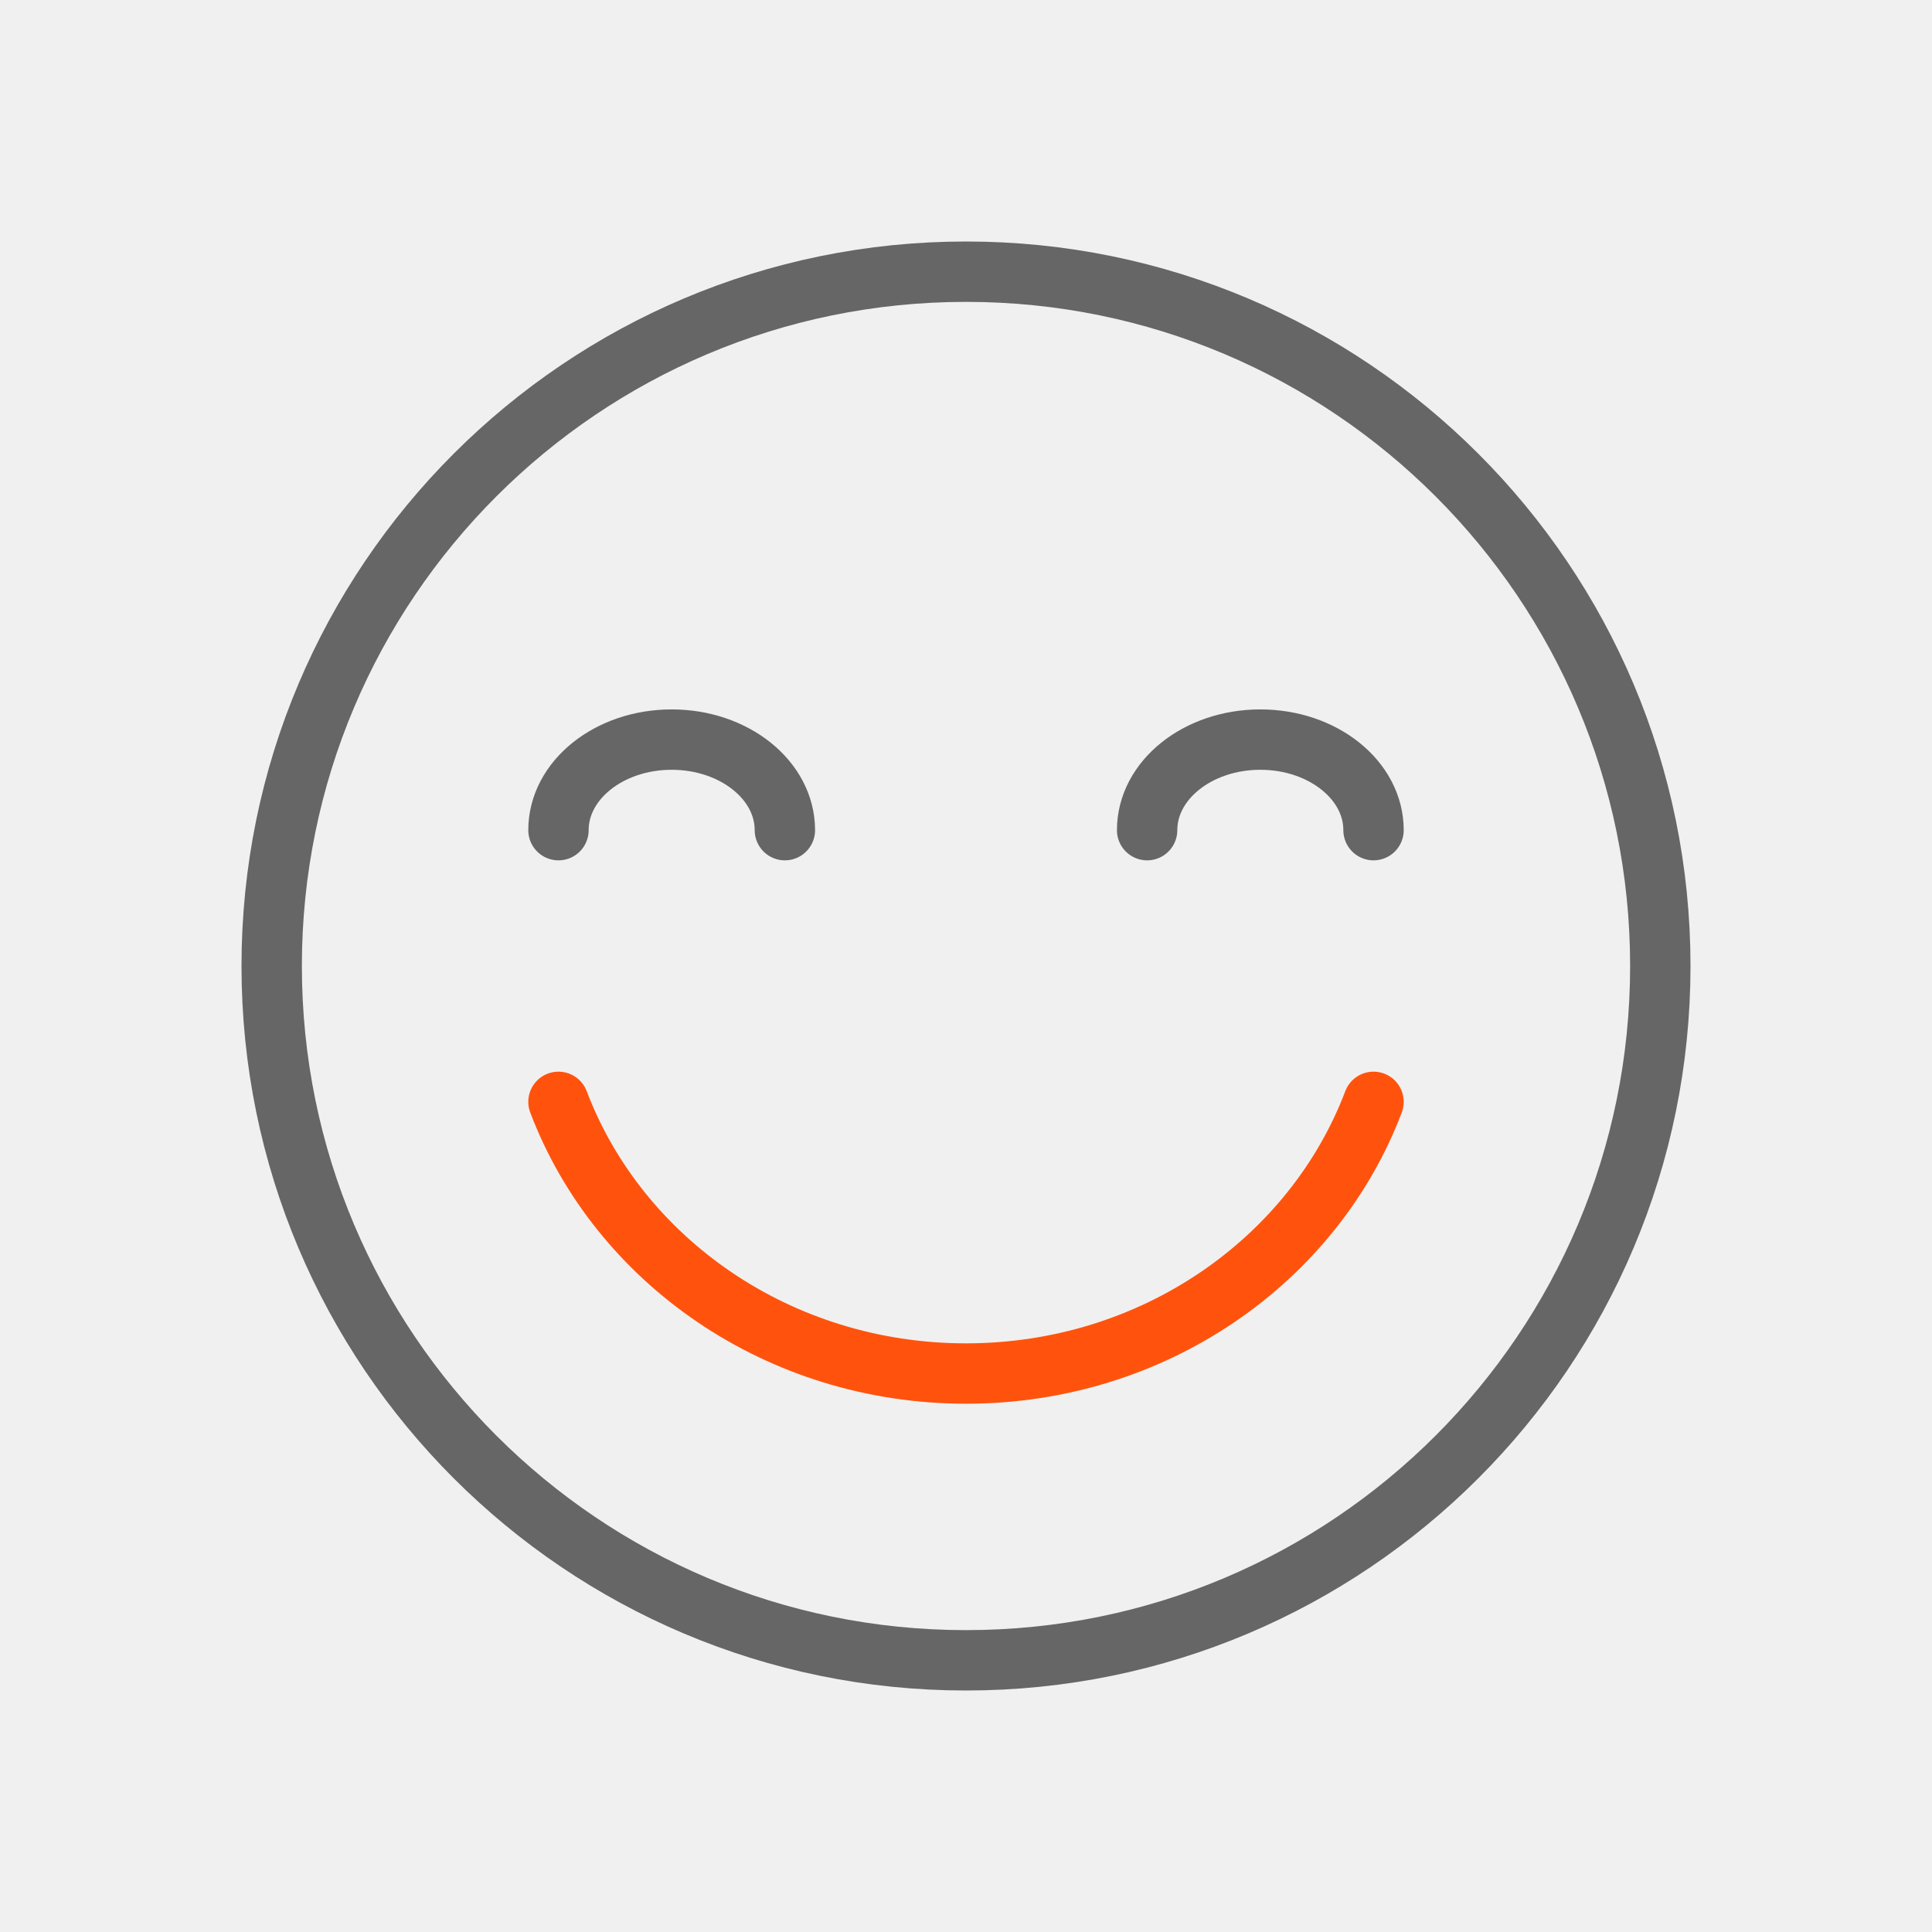
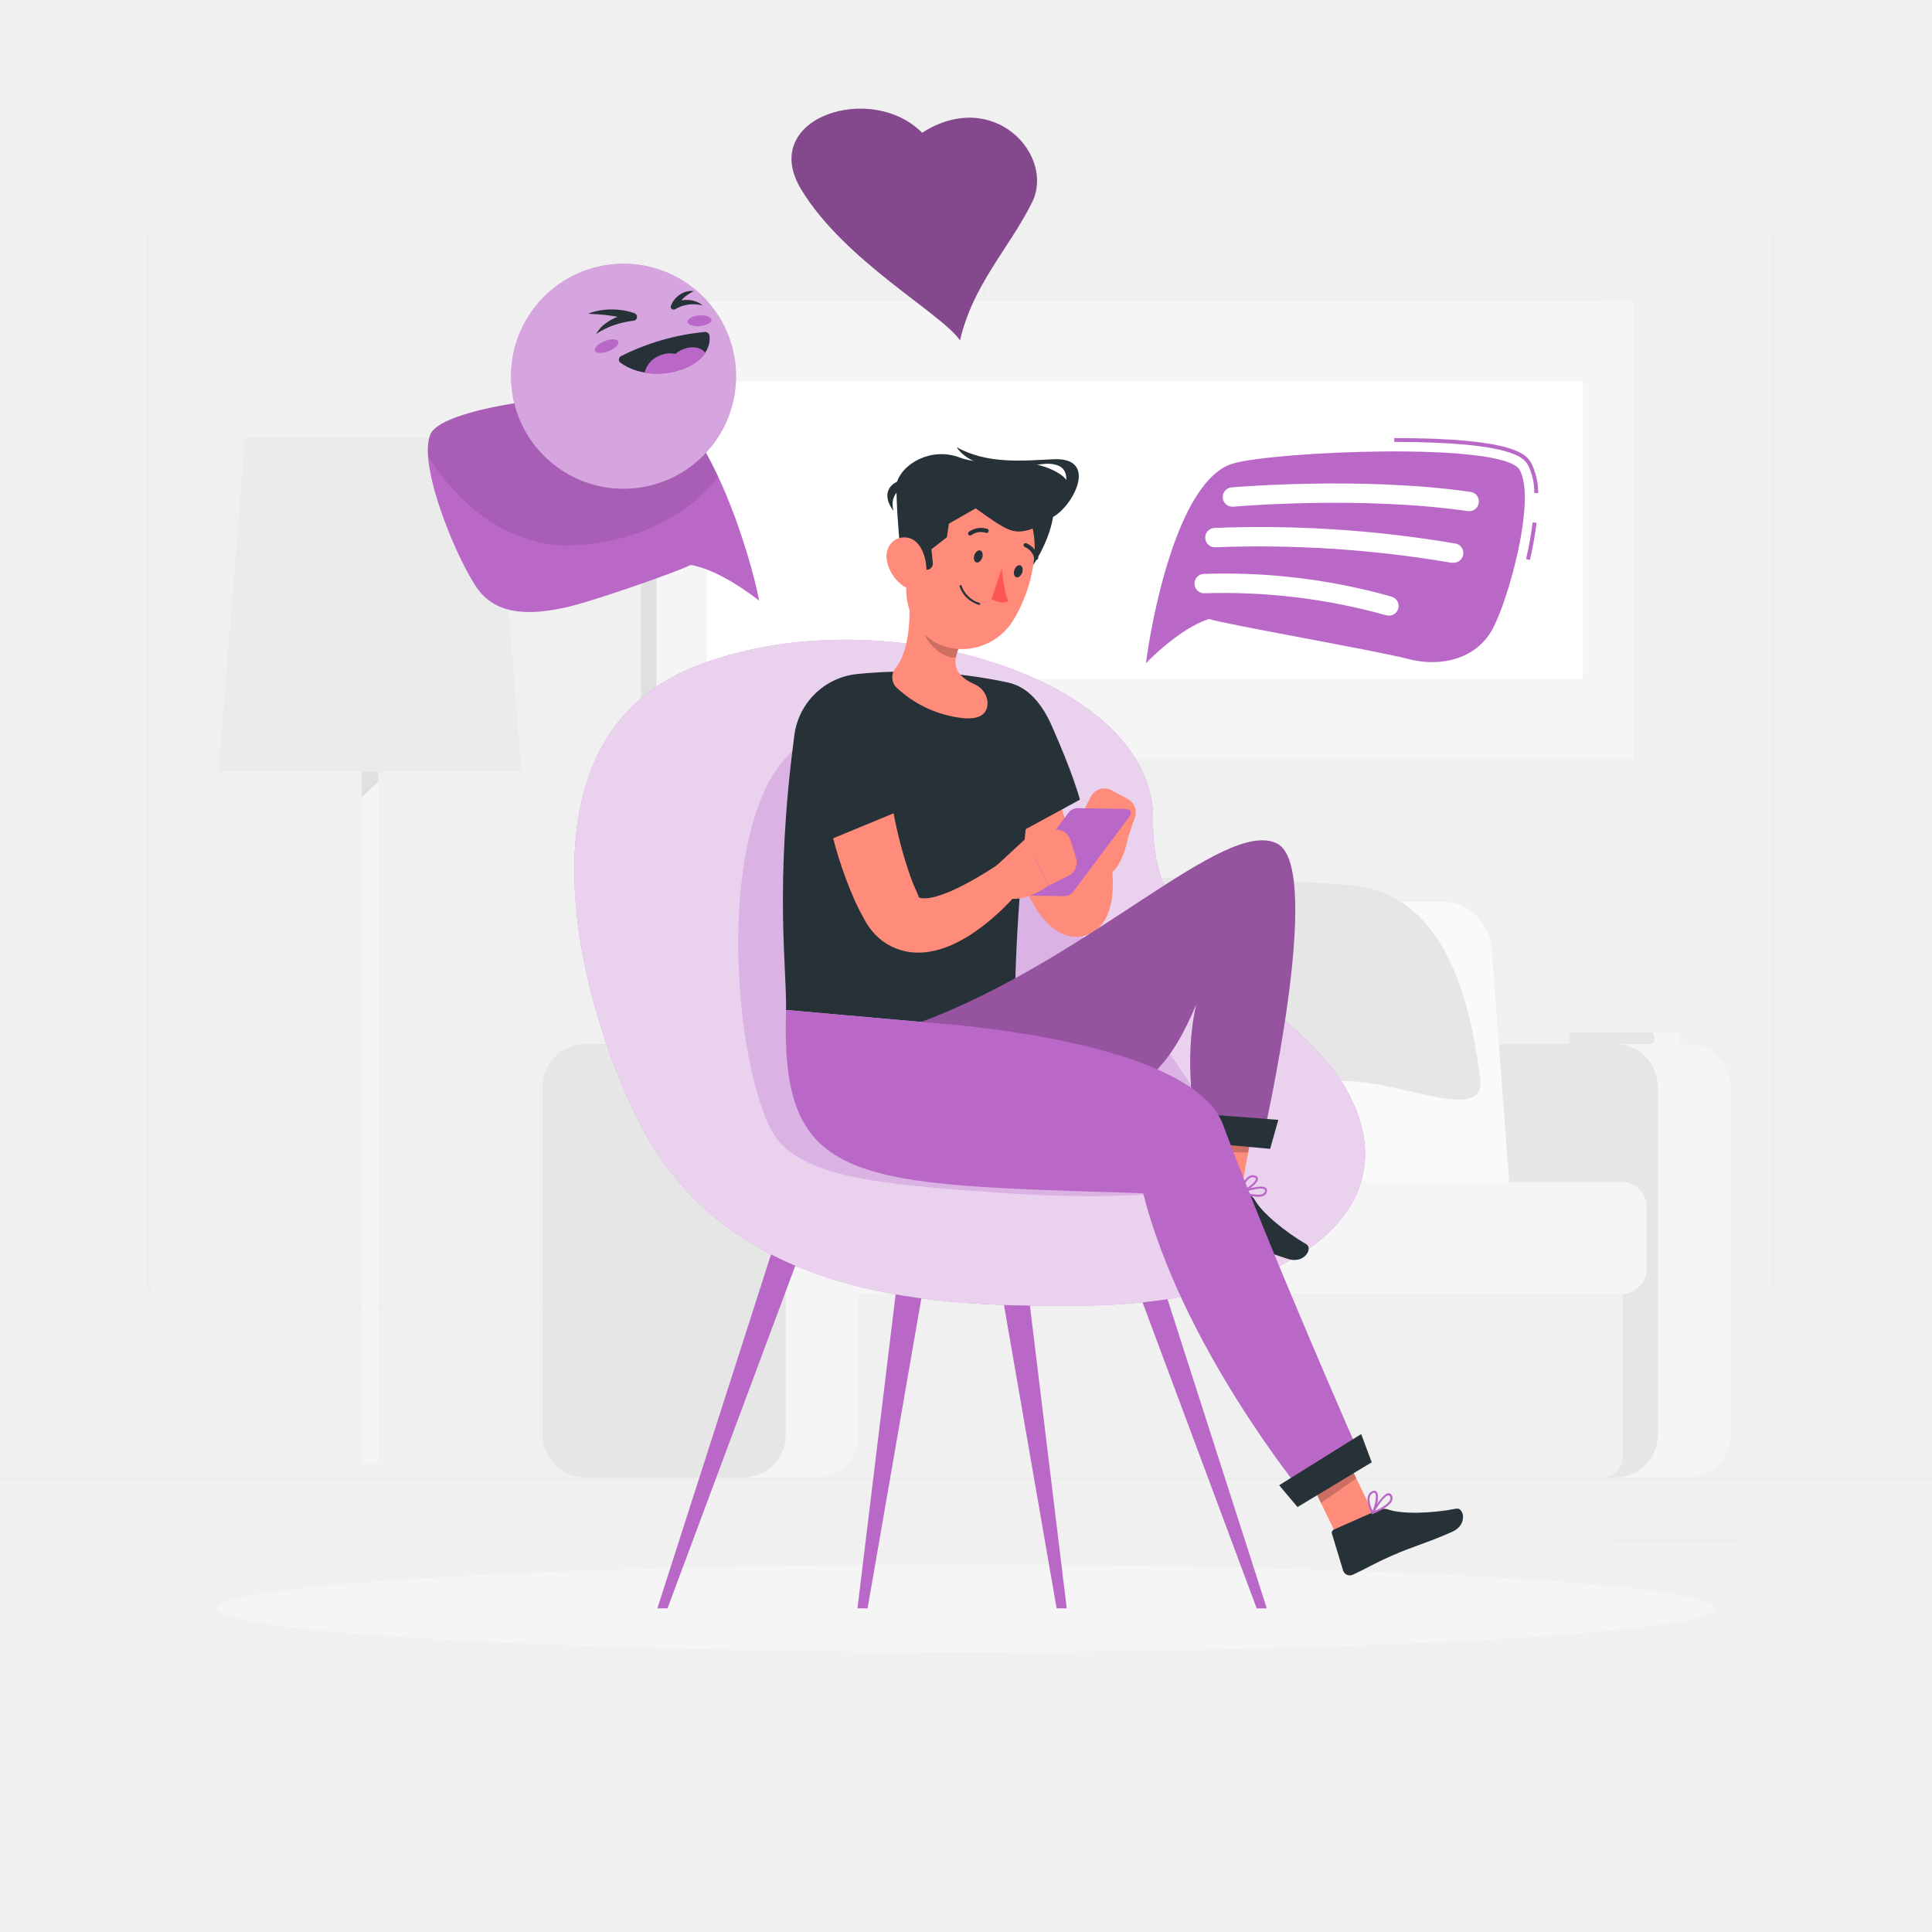
- <svg xmlns="http://www.w3.org/2000/svg" width="64" height="64" viewBox="0 0 64 64" fill="none">
-   <mask id="mask0_4458_6352" style="mask-type:alpha" maskUnits="userSpaceOnUse" x="0" y="0" width="64" height="64">
-     <rect width="64" height="64" fill="#D9D9D9" />
-   </mask>
-   <g mask="url(#mask0_4458_6352)">
-     <path d="M18.5 27.5C18.5 25.843 20.179 24.5 22.25 24.5C24.321 24.5 26 25.843 26 27.5M38 27.5C38 25.843 39.679 24.5 41.75 24.5C43.821 24.5 45.5 25.843 45.5 27.5" stroke="#666666" stroke-width="2" stroke-linecap="round" stroke-linejoin="round" />
-     <path d="M55 32C55 44.703 44.703 55 32 55C19.297 55 9 44.703 9 32C9 19.297 19.297 9 32 9C44.703 9 55 19.297 55 32Z" stroke="#666666" stroke-width="2" stroke-linecap="round" stroke-linejoin="round" />
-     <path d="M45.5 36.5C43.509 41.748 38.216 45.5 32 45.5C25.784 45.5 20.491 41.748 18.5 36.5" stroke="#FF530D" stroke-width="2" stroke-linecap="round" stroke-linejoin="round" />
+ <svg xmlns="http://www.w3.org/2000/svg" viewBox="0 0 500 500">
+   <g id="freepik--background-complete--inject-2">
+     <rect y="382.4" width="500" height="0.25" style="fill:#ebebeb" />
+     <rect x="416.78" y="398.49" width="33.12" height="0.25" style="fill:#ebebeb" />
+     <rect x="322.53" y="401.21" width="8.69" height="0.25" style="fill:#ebebeb" />
+     <rect x="396.59" y="389.21" width="19.19" height="0.25" style="fill:#ebebeb" />
+     <rect x="52.46" y="390.89" width="43.19" height="0.25" style="fill:#ebebeb" />
+     <rect x="104.56" y="390.89" width="6.33" height="0.25" style="fill:#ebebeb" />
+     <rect x="131.47" y="395.11" width="93.68" height="0.25" style="fill:#ebebeb" />
+     <path d="M237,337.8H43.91a5.71,5.71,0,0,1-5.7-5.71V60.66A5.71,5.71,0,0,1,43.91,55H237a5.71,5.71,0,0,1,5.71,5.71V332.09A5.71,5.71,0,0,1,237,337.8ZM43.91,55.2a5.46,5.46,0,0,0-5.45,5.46V332.09a5.46,5.46,0,0,0,5.45,5.46H237a5.47,5.47,0,0,0,5.46-5.46V60.66A5.47,5.47,0,0,0,237,55.2Z" style="fill:#ebebeb" />
+     <path d="M453.31,337.8H260.21a5.72,5.72,0,0,1-5.71-5.71V60.66A5.72,5.72,0,0,1,260.21,55h193.1A5.71,5.71,0,0,1,459,60.66V332.09A5.71,5.71,0,0,1,453.31,337.8ZM260.21,55.2a5.47,5.47,0,0,0-5.46,5.46V332.09a5.47,5.47,0,0,0,5.46,5.46h193.1a5.47,5.47,0,0,0,5.46-5.46V60.66a5.47,5.47,0,0,0-5.46-5.46Z" style="fill:#ebebeb" />
+     <polygon points="134.99 199.65 56.51 199.65 63.46 113.2 128.03 113.2 134.99 199.65" style="fill:#ebebeb" />
+     <rect x="93.61" y="199.65" width="4.27" height="182.75" style="fill:#f5f5f5" />
+     <path d="M113.15,382.4H78.34a3.71,3.71,0,0,1,3.71-3.71h27.4a3.71,3.71,0,0,1,3.7,3.71Z" style="fill:#f0f0f0" />
+     <polygon points="93.61 206.36 97.88 202.29 97.88 199.65 93.61 199.65 93.61 206.36" style="fill:#e0e0e0" />
+     <rect x="165.9" y="77.9" width="247.74" height="118.66" style="fill:#e0e0e0" />
+     <rect x="169.87" y="77.9" width="252.87" height="118.66" style="fill:#f5f5f5" />
+     <rect x="257.77" y="23.88" width="77.08" height="226.7" transform="translate(159.08 433.54) rotate(-90)" style="fill:#fff" />
+     <rect x="384.99" y="270.2" width="62.88" height="112.2" rx="11.01" transform="translate(832.86 652.59) rotate(180)" style="fill:#f5f5f5" />
+     <rect x="366.17" y="270.2" width="62.88" height="112.2" rx="11.01" transform="translate(795.21 652.59) rotate(180)" style="fill:#e6e6e6" />
+     <rect x="412.73" y="267.1" width="21.93" height="3.1" rx="1.08" transform="translate(847.4 537.29) rotate(180)" style="fill:#f5f5f5" />
+     <rect x="406.17" y="267.1" width="21.93" height="3.1" rx="1.08" transform="translate(834.27 537.29) rotate(180)" style="fill:#e6e6e6" />
+     <rect x="181" y="330.09" width="238.99" height="52.31" rx="5.46" transform="translate(600.99 712.49) rotate(180)" style="fill:#f0f0f0" />
+     <path d="M164.71,233.43H359c6.11,0,11.49,5.52,12,12.32L376.17,314c.52,6.8-4,12.32-10.14,12.32H171.72c-6.12,0-11.49-5.52-12-12.32l-5.14-68.23C154.05,239,158.6,233.43,164.71,233.43Z" style="fill:#ebebeb" />
+     <path d="M179.74,233.43H374.05c6.12,0,11.49,5.52,12,12.32L391.2,314c.51,6.8-4,12.32-10.15,12.32H186.74c-6.12,0-11.49-5.52-12-12.32l-5.15-68.23C169.08,239,173.62,233.43,179.74,233.43Z" style="fill:#fafafa" />
+     <path d="M288.34,314l-5.15-68.22c-.49-6.47-5.59-11.74-11.37-11.74v-1.27c6.43,0,12.1,5.79,12.64,12.91l5.14,68.23Z" style="fill:#f0f0f0" />
+     <rect x="159.29" y="270.2" width="62.88" height="112.2" rx="11.01" transform="translate(381.45 652.59) rotate(180)" style="fill:#f5f5f5" />
+     <rect x="209.71" y="305.88" width="216.46" height="28.97" rx="6.52" transform="translate(635.89 640.73) rotate(180)" style="fill:#f5f5f5" />
+     <path d="M311.76,335.48v-1.26c3.06,0,5.55-2.81,5.55-6.25V312.76c0-3.45-2.49-6.25-5.55-6.25v-1.27c3.76,0,6.82,3.37,6.82,7.52V328C318.58,332.11,315.52,335.48,311.76,335.48Z" style="fill:#ebebeb" />
+     <rect x="140.46" y="270.2" width="62.88" height="112.2" rx="11.01" transform="translate(343.8 652.59) rotate(180)" style="fill:#e6e6e6" />
+     <path d="M349.57,229.09c27.29,2.45,31.57,36.81,33.5,49.79s-22.51-.49-37.75,1-20.2,7.43-37.2,4.71-24.1-4.64-35.79-2.71-32.25,2.63-34.37-1.05c-2-3.39-7.52-39.06-18.33-46.21-1.74-1.15-1.08-2.78,1.41-3.52C241.58,225,325,226.89,349.57,229.09Z" style="fill:#e6e6e6" />
+   </g>
+   <g id="freepik--Shadow--inject-2">
+     <ellipse id="freepik--path--inject-2" cx="250" cy="416.24" rx="193.89" ry="11.32" style="fill:#f5f5f5" />
+   </g>
+   <g id="freepik--bubble-speech--inject-2">
+     <path d="M397.08,127.61a16.17,16.17,0,0,0-1.63-7.24c-.94-1.65-3.44-6-34.61-6v-1c31.75,0,34.27,4.42,35.48,6.54a17.07,17.07,0,0,1,1.75,7.7Z" style="fill:#BA68C8" />
+     <path d="M395.94,144.92l-1-.23a93.35,93.35,0,0,0,1.72-9.51l1,.13A90.49,90.49,0,0,1,395.94,144.92Z" style="fill:#BA68C8" />
+     <path d="M393.28,121.6c-4.19-7.36-63.18-4.8-74.12-1.66-14.8,4.26-21.45,42.47-22.58,51.69,0,0,8.69-9.12,16.35-11.43,3.65,1.28,43.88,8.31,51.37,10.31,8.56,2.29,17.65,0,21.83-7.46S397.65,129.29,393.28,121.6Z" style="fill:#BA68C8" />
+     <path d="M380.05,132.25a2.19,2.19,0,0,1-.36,0c-27.9-4-60.19-1.15-60.51-1.12a2.5,2.5,0,1,1-.45-5c.33,0,33.2-2.91,61.67,1.15a2.5,2.5,0,0,1-.35,5Z" style="fill:#fff" />
+     <path d="M376,145.63a2.18,2.18,0,0,1-.44,0,295.41,295.41,0,0,0-61-4,2.5,2.5,0,0,1-.3-5,300.57,300.57,0,0,1,62.16,4,2.5,2.5,0,0,1-.42,5Z" style="fill:#fff" />
+     <path d="M359.48,159.33a2.72,2.72,0,0,1-.69-.09,156.54,156.54,0,0,0-47-5.71,2.5,2.5,0,0,1-.32-5,158.36,158.36,0,0,1,48.69,5.89,2.5,2.5,0,0,1-.69,4.9Z" style="fill:#fff" />
+   </g>
+   <g id="freepik--Emoji--inject-2">
+     <path d="M111.36,112.45c3.21-7.84,44.84-11.7,56.09-10,15.22,2.32,27.08,42.07,29,53,0,0-9.78-7.94-17.68-9.24-3.45,1.73-24.83,9.3-32.4,11-8.65,1.91-17.51,2.23-22.61-4.61S108,120.63,111.36,112.45Z" style="fill:#BA68C8" />
+     <path d="M167.45,102.46c-11.25-1.72-52.88,2.15-56.08,10a12.85,12.85,0,0,0-.57,5.66c8,12.65,20.26,22.37,34.34,23,17.09.56,34.07-7.89,40.66-17.89C180.84,112.66,174.52,103.54,167.45,102.46Z" style="opacity:0.1" />
+     <circle cx="161.37" cy="97.37" r="29.12" transform="translate(-14.78 164.4) rotate(-51.94)" style="fill:#BA68C8" />
+     <circle cx="161.37" cy="97.37" r="29.12" transform="translate(-14.78 164.4) rotate(-51.94)" style="fill:#fff;opacity:0.4" />
+     <path d="M160,88.32c.35.71-.71,1.84-2.37,2.52s-3.28.67-3.64,0,.71-1.84,2.37-2.52S159.62,87.62,160,88.32Z" style="fill:#BA68C8" />
+     <path d="M152.22,81.18a16.57,16.57,0,0,1,5.88-1.09,19.08,19.08,0,0,1,3,.2,15.64,15.64,0,0,1,3,.74A1,1,0,0,1,163.9,83h0c-.78.09-1.65.26-2.48.43s-1.65.43-2.47.7a18.83,18.83,0,0,0-4.7,2.33A9.51,9.51,0,0,1,156,84.28a12.64,12.64,0,0,1,2.31-1.59,15.45,15.45,0,0,1,2.59-1.09,13.83,13.83,0,0,1,2.79-.63l-.27,1.92a24.14,24.14,0,0,0-2.64-.71c-.92-.21-1.84-.36-2.78-.49s-1.89-.25-2.85-.31S153.22,81.27,152.22,81.18Z" style="fill:#263238" />
+     <path d="M179.56,75.35a11.32,11.32,0,0,0-1.5.86,7.19,7.19,0,0,0-1.24,1,8.83,8.83,0,0,0-1,1.19,7.9,7.9,0,0,0-.76,1.29l-1.17-1a6.94,6.94,0,0,1,2-.84,7.15,7.15,0,0,1,2.11-.22,6.36,6.36,0,0,1,3.82,1.38,13.18,13.18,0,0,0-1.92-.26,8.64,8.64,0,0,0-1.84.08,9.24,9.24,0,0,0-1.74.44,8.68,8.68,0,0,0-1.56.74l0,0a.79.79,0,0,1-1.09-.25.8.8,0,0,1,0-.72,6.13,6.13,0,0,1,1-1.66A6.28,6.28,0,0,1,176,76.21a5.79,5.79,0,0,1,1.71-.75A5.09,5.09,0,0,1,179.56,75.35Z" style="fill:#263238" />
+     <path d="M184.13,82.75c.07.76-1.25,1.49-3,1.64S178,84,177.94,83.27s1.25-1.49,2.95-1.64S184.05,82,184.13,82.75Z" style="fill:#BA68C8" />
+     <path d="M160.73,92.16a60.85,60.85,0,0,1,21.66-6.25,1.17,1.17,0,0,1,1.25,1c.83,8.52-14.74,13-23,7A1,1,0,0,1,160.73,92.16Z" style="fill:#263238" />
+     <path d="M176.25,90.61a7.73,7.73,0,0,0-1.49,1,6.37,6.37,0,0,0-4.34.56,6.13,6.13,0,0,0-3.59,4.3,19.11,19.11,0,0,0,6,.06,18.43,18.43,0,0,0,4.39-1.18,11.47,11.47,0,0,0,5.33-4C181.38,89.73,178.74,89.41,176.25,90.61Z" style="fill:#BA68C8" />
+   </g>
+   <g id="freepik--Heart--inject-2">
+     <path d="M238.63,34.36C225.5,21.05,196.15,30.48,207.34,49s36.22,32,41.11,39.07c3.33-14.43,12.61-23.63,18.64-35.69S257.28,22.53,238.63,34.36Z" style="fill:#BA68C8" />
+     <path d="M238.63,34.36C225.5,21.05,196.15,30.48,207.34,49s36.22,32,41.11,39.07c3.33-14.43,12.61-23.63,18.64-35.69S257.28,22.53,238.63,34.36Z" style="opacity:0.3" />
+   </g>
+   <g id="freepik--Character--inject-2">
+     <polygon points="287.68 315.58 295.52 315.58 327.85 416.24 325.23 416.24 287.68 315.58" style="fill:#BA68C8" />
+     <polygon points="255.98 315.58 263.83 315.58 276.07 416.24 273.45 416.24 255.98 315.58" style="fill:#BA68C8" />
+     <polygon points="210.3 315.58 202.45 315.58 170.13 416.24 172.75 416.24 210.3 315.58" style="fill:#BA68C8" />
+     <polygon points="241.99 315.58 234.15 315.58 221.91 416.24 224.53 416.24 241.99 315.58" style="fill:#BA68C8" />
+     <path d="M280.93,337.89c-37.86.44-91.67-.82-115.46-47.41-16.12-31.57-33.36-98.62,13.87-117.79s119.76,2.47,119.07,39.59,38.22,46.21,51,71.48C365.2,315.15,330.82,337.31,280.93,337.89Z" style="fill:#BA68C8" />
+     <path d="M280.93,337.89c-37.86.44-91.67-.82-115.46-47.41-16.12-31.57-33.36-98.62,13.87-117.79s119.76,2.47,119.07,39.59,38.22,46.21,51,71.48C365.2,315.15,330.82,337.31,280.93,337.89Z" style="fill:#fff;opacity:0.7" />
+     <path d="M320.66,302.54c-.4,5.75-27.74,8.53-61.06,6.21s-54.38-4.08-60.48-17.2c-12.3-26.47-13.89-104,19.44-101.66S321.06,296.79,320.66,302.54Z" style="fill:#BA68C8;opacity:0.3" />
+     <path d="M270.46,187.63l.26,1.79.31,1.91.67,3.86c.49,2.57,1,5.15,1.57,7.71a149.33,149.33,0,0,0,4.16,15c.43,1.2.82,2.44,1.31,3.61s.88,2.4,1.41,3.54,1,2.42,1.37,3.23c.19.43.34.8.42,1s.13.22-.71-.21a5.55,5.55,0,0,0-2.65-.52,5.46,5.46,0,0,0-1.8.42,6.87,6.87,0,0,0-.68.36,5.13,5.13,0,0,0-.49.37,2.08,2.08,0,0,0-.7.89c0,.13,0,.14.11.07a8.3,8.3,0,0,0,1.35-2.39c.95-2.14,1.77-4.78,2.65-7.22l8.35.41a39.59,39.59,0,0,1,.56,9.28,19.46,19.46,0,0,1-1.12,5.54,10.91,10.91,0,0,1-.91,1.88,9.24,9.24,0,0,1-2.1,2.42,8.72,8.72,0,0,1-.93.65,6.85,6.85,0,0,1-1.15.58,8.07,8.07,0,0,1-2.81.63,9,9,0,0,1-4.62-1.08,13.66,13.66,0,0,1-3.75-3,21.83,21.83,0,0,1-1.9-2.43,38.68,38.68,0,0,1-2.43-4.17,87.41,87.41,0,0,1-3.84-8.15,120.87,120.87,0,0,1-5.55-16.79c-.73-2.84-1.34-5.7-1.88-8.58-.27-1.44-.51-2.88-.73-4.34-.1-.73-.2-1.47-.29-2.21s-.17-1.44-.26-2.34Z" style="fill:#ff8b7b" />
+     <path d="M248.81,184.86c-5.09,9.48,7.68,34.6,7.68,34.6l23-12.51s-1.73-6.65-7.41-19.37C265.85,173.73,255,173.37,248.81,184.86Z" style="fill:#263238" />
+     <path d="M278.64,223.77l.45-11.26,12.82,4.31S290.26,227,284.72,227Z" style="fill:#ff8b7b" />
+     <path d="M287.64,204.5l4.24,2.27a3.92,3.92,0,0,1,1.85,4.71l-1.82,5.34-12.82-4.31,3.22-6.33A3.92,3.92,0,0,1,287.64,204.5Z" style="fill:#ff8b7b" />
+     <path d="M260.88,176.64a125.75,125.75,0,0,0-39-2.21,18.3,18.3,0,0,0-16.3,15.83c-5.21,39.39-1.91,60.34-2.16,71.12l59.37,5.26c-.48-11.28.42-40.72,6-78.54A10.22,10.22,0,0,0,260.88,176.64Z" style="fill:#263238" />
+     <polygon points="309.59 310.46 320.73 310.73 325.46 285.06 314.31 284.78 309.59 310.46" style="fill:#ff8b7b" />
+     <path d="M322.31,308.78l-11.58-3.66a.85.85,0,0,0-1.06.46l-4.15,9.09a1.82,1.82,0,0,0,1.11,2.44c4.2,1.24,5.62,1.34,10.87,3,6.14,1.94,8.61,3.42,15.81,5.7,4.35,1.37,6.51-2.78,4.78-3.79-5.46-3.18-11.59-8.2-13.41-11.58A3.93,3.93,0,0,0,322.31,308.78Z" style="fill:#263238" />
+     <polygon points="325.45 285.07 323.02 298.3 311.87 298.02 314.3 284.79 325.45 285.07" style="opacity:0.2" />
+     <path d="M330.5,218.31c-13.63-6.81-48.22,29.82-92.08,46.17-.95,16.73,17.79,25.34,37.85,22.9,19.87-2.42,27.21-12.95,33.32-27.45-3.44,14.89-.17,30.36-.17,30.36l17.29,4.88S343,224.53,330.5,218.31Z" style="fill:#BA68C8" />
+     <path d="M330.5,218.31c-13.63-6.81-48.22,29.82-92.08,46.17-.95,16.73,17.79,25.34,37.85,22.9,19.87-2.42,27.21-12.95,33.32-27.45-3.44,14.89-.17,30.36-.17,30.36l17.29,4.88S343,224.53,330.5,218.31Z" style="opacity:0.2" />
+     <polygon points="328.71 297.32 306.38 295.26 305.9 287.91 330.83 289.82 328.71 297.32" style="fill:#263238" />
+     <path d="M321,308.75a.29.29,0,0,1-.14-.24.27.27,0,0,1,.18-.25c.53-.19,5.29-1.81,6.52-.87a.83.83,0,0,1,.33.76h0a1.47,1.47,0,0,1-.67,1.2c-1.36.9-4.46,0-6.18-.59Zm6.15-1c-.79-.41-3.32.17-5.19.75,2.38.75,4.21.9,5,.4a1,1,0,0,0,.44-.8.3.3,0,0,0-.13-.3Z" style="fill:#BA68C8" />
+     <path d="M321,308.75l-.06-.05a.25.25,0,0,1-.07-.25c0-.12.74-3.05,2.31-4a1.92,1.92,0,0,1,1.51-.24h0c.71.17.86.57.87.87,0,1.27-2.95,3.29-4.36,3.69A.27.27,0,0,1,321,308.75Zm3.82-3.95a1.26,1.26,0,0,0-.26-.09h0a1.46,1.46,0,0,0-1.11.18c-1,.63-1.67,2.35-1.93,3.2,1.47-.63,3.53-2.25,3.51-3C325,305,325,304.91,324.77,304.8Z" style="fill:#BA68C8" />
+     <path d="M252.19,177.08c-6.55-2.93-5.38-6.85-3.23-11.14l-13.78-12.55c.49,5.51.39,14.73-3.41,19.55a3.73,3.73,0,0,0,.36,5.11,29.78,29.78,0,0,0,15.58,7.6c6.73,1.18,8.23-1.65,7.79-4.5A5.5,5.5,0,0,0,252.19,177.08Z" style="fill:#ff8b7b" />
+     <path d="M240.8,158.51C239.33,158,239,160,239,162.82s4.79,7.78,8.39,7.35a15.45,15.45,0,0,1,1.59-4.23Z" style="opacity:0.2" />
+     <path d="M264.88,149.35c3.79-3.66,8.64-13.77,7.63-18.76A19.25,19.25,0,0,0,260,129.26a29.87,29.87,0,0,0-9.65,5l6.14,5.24-.12,3.54,3.42,3.79-1,3.42a1.61,1.61,0,0,0,2.28,1.88Z" style="fill:#263238" />
+     <path d="M237.89,136.29c-2.85,10.67-5.07,16.78-1.56,23.87,5.28,10.66,19.85,10.08,25.85.45,5.4-8.67,9.15-24.66.26-32.16A15.22,15.22,0,0,0,237.89,136.29Z" style="fill:#ff8b7b" />
+     <path d="M233,142.71c-.55-6.59-1-11.55-1-17.37,2.88-.73,7.32-2.71,12-.51a29.94,29.94,0,0,1,8.57,6.7l-7,4-.52,3.51-4,3.11.36,3.54a1.61,1.61,0,0,1-2.58,1.44Z" style="fill:#263238" />
+     <path d="M272.52,133.77c5.07-2.65,12-15.46.12-14.92-7.67.35-17.07,1.37-25.06-3.12,0,0,2.32,4,8.28,4.52,12.95,1.18,13.36-.92,17.23,0C279.9,121.73,272.52,133.77,272.52,133.77Z" style="fill:#263238" />
+     <path d="M273.54,122.21c-8.55-4.77-17.94-1.06-25.21-3.82s-15.08,1.56-16.4,7l20.61,6.19c7.81,5.61,9.6,6.78,13.88,5.51C272.64,135.21,282.08,127,273.54,122.21Z" style="fill:#263238" />
+     <path d="M233.68,124.2c-3.66.68-5.61,3.89-2.45,8-1.15-4.43,2.37-5.94,2.37-5.94Z" style="fill:#263238" />
+     <path d="M229.49,144.92a10.42,10.42,0,0,0,4.3,6.75c3,2.08,5.76-.34,5.94-3.82.15-3.13-1.24-8-4.78-8.68S228.94,141.57,229.49,144.92Z" style="fill:#ff8b7b" />
+     <path d="M252.16,143.67c-.28.85-.06,1.69.5,1.87s1.24-.36,1.53-1.21.06-1.69-.5-1.87S252.45,142.82,252.16,143.67Z" style="fill:#263238" />
+     <path d="M262.51,147.52c-.28.85-.06,1.69.5,1.87s1.24-.36,1.53-1.21.06-1.69-.5-1.87S262.8,146.67,262.51,147.52Z" style="fill:#263238" />
+     <path d="M259.3,147s.3,5.54,1.65,8.61c-2,.91-4.34-.56-4.34-.56Z" style="fill:#ff5652" />
+     <path d="M252.24,156.1a7.32,7.32,0,0,1-3.9-4.35.26.26,0,1,1,.51-.14,7.09,7.09,0,0,0,4.64,4.43.25.25,0,0,1,.17.33.26.26,0,0,1-.33.17A7.74,7.74,0,0,1,252.24,156.1Z" style="fill:#263238" />
+     <path d="M250.82,138.54a.6.6,0,0,1-.21-.18.53.53,0,0,1,.14-.73,5.3,5.3,0,0,1,4.78-.74.53.53,0,1,1-.4,1h0a4.24,4.24,0,0,0-3.78.62A.51.51,0,0,1,250.82,138.54Z" style="fill:#263238" />
+     <path d="M268,144.86a.51.51,0,0,1-.34-.37,4.12,4.12,0,0,0-2.43-2.92.53.53,0,0,1,.35-1,5.21,5.21,0,0,1,3.11,3.66.54.54,0,0,1-.39.64A.51.51,0,0,1,268,144.86Z" style="fill:#263238" />
+     <polygon points="347.39 400.35 356.53 393.97 345.12 370.49 335.98 376.87 347.39 400.35" style="fill:#ff8b7b" />
+     <path d="M356.29,390.94l-11.1,4.92a.85.85,0,0,0-.49,1.05l2.9,9.56a1.82,1.82,0,0,0,2.45,1.09c4-1.84,5.09-2.71,10.13-4.93,5.89-2.61,8.72-3.13,15.63-6.19,4.17-1.85,3-6.39,1.08-6-6.2,1.22-14.12,1.51-17.72.18A4,4,0,0,0,356.29,390.94Z" style="fill:#263238" />
+     <polygon points="345.12 370.5 351 382.6 341.86 388.98 335.98 376.88 345.12 370.5" style="opacity:0.2" />
+     <path d="M295.85,308.81c-75.19-2.35-94-1.71-92.41-47.43l38.21,3.39s66.6,4.11,74.86,26.28c12.42,33.35,35.09,84.74,35.09,84.74l-15,9.92S305.8,348.06,295.85,308.81Z" style="fill:#BA68C8" />
+     <polygon points="355 378.44 335.8 390.02 331.05 384.38 352.27 371.14 355 378.44" style="fill:#263238" />
+     <path d="M355.26,391.82a.28.28,0,0,1-.27-.09.27.27,0,0,1,0-.3c.28-.5,2.77-4.85,4.32-5a.86.86,0,0,1,.75.35h0a1.47,1.47,0,0,1,.29,1.34c-.43,1.58-3.33,3-5,3.65Zm3.95-4.81c-.86.21-2.38,2.32-3.39,4,2.28-1,3.75-2.11,4-3a1,1,0,0,0-.2-.89.31.31,0,0,0-.3-.14Z" style="fill:#BA68C8" />
+     <path d="M355.26,391.82h-.08a.24.24,0,0,1-.22-.14c-.06-.11-1.46-2.78-.92-4.53a1.94,1.94,0,0,1,1-1.18h0c.65-.34,1-.15,1.23.07.86.94,0,4.42-.83,5.66A.26.26,0,0,1,355.26,391.82Zm.25-5.49a1,1,0,0,0-.25.11h0a1.4,1.4,0,0,0-.72.87c-.35,1.15.3,2.86.67,3.67.69-1.44,1.16-4,.64-4.58C355.82,386.36,355.74,386.28,355.51,386.33Zm-.37-.13Z" style="fill:#BA68C8" />
+     <path d="M291,209.34l-12-.19a3.11,3.11,0,0,0-2.3.93l-14.93,20a1,1,0,0,0,.11,1.36c.38.39.86.29,1.59.3l11.81.18a3.13,3.13,0,0,0,2.31-.92l14.77-19.77C292.87,210.56,292.94,209.34,291,209.34Z" style="fill:#BA68C8" />
+     <path d="M228.36,187.76l.19,2.38.23,2.51c.17,1.68.35,3.36.55,5,.41,3.36.86,6.72,1.45,10a110.63,110.63,0,0,0,4.8,19.09c.52,1.49,1.15,2.95,1.76,4.31.28.71.41.86.37,1s.23.38,1.08.43a10.64,10.64,0,0,0,3.35-.44,33,33,0,0,0,4.13-1.49c1.43-.63,2.87-1.36,4.32-2.14s2.9-1.62,4.33-2.52,2.91-1.83,4.23-2.7l5.82,6c-1.26,1.58-2.46,2.95-3.8,4.34s-2.69,2.69-4.16,3.95a48.83,48.83,0,0,1-4.67,3.64,36.35,36.35,0,0,1-5.46,3.17,24.36,24.36,0,0,1-7,2.11,17.49,17.49,0,0,1-4.45,0,15.3,15.3,0,0,1-4.82-1.51,15.13,15.13,0,0,1-4.08-3,18.4,18.4,0,0,1-2.7-3.68c-1-1.81-1.92-3.57-2.73-5.39a106,106,0,0,1-6.87-21.94c-.74-3.69-1.37-7.38-1.82-11.08-.24-1.86-.44-3.71-.59-5.58-.08-.94-.16-1.87-.21-2.82s-.1-1.84-.13-2.94Z" style="fill:#ff8b7b" />
+     <path d="M209.93,182.46c-6.08,8.88,3.93,35.22,3.93,35.22l24.18-10s-1-6.8-5.3-20C228.06,173.21,217.3,171.7,209.93,182.46Z" style="fill:#263238" />
+     <path d="M257.09,224.77l8.27-7.66,6,12.09s-8.33,6-12.25,2.12Z" style="fill:#ff8b7b" />
+     <path d="M277.07,217.47l1.4,4.59a3.9,3.9,0,0,1-2,4.64l-5.06,2.5-6-12.09,6.75-2.22A3.92,3.92,0,0,1,277.07,217.47Z" style="fill:#ff8b7b" />
  </g>
</svg>
